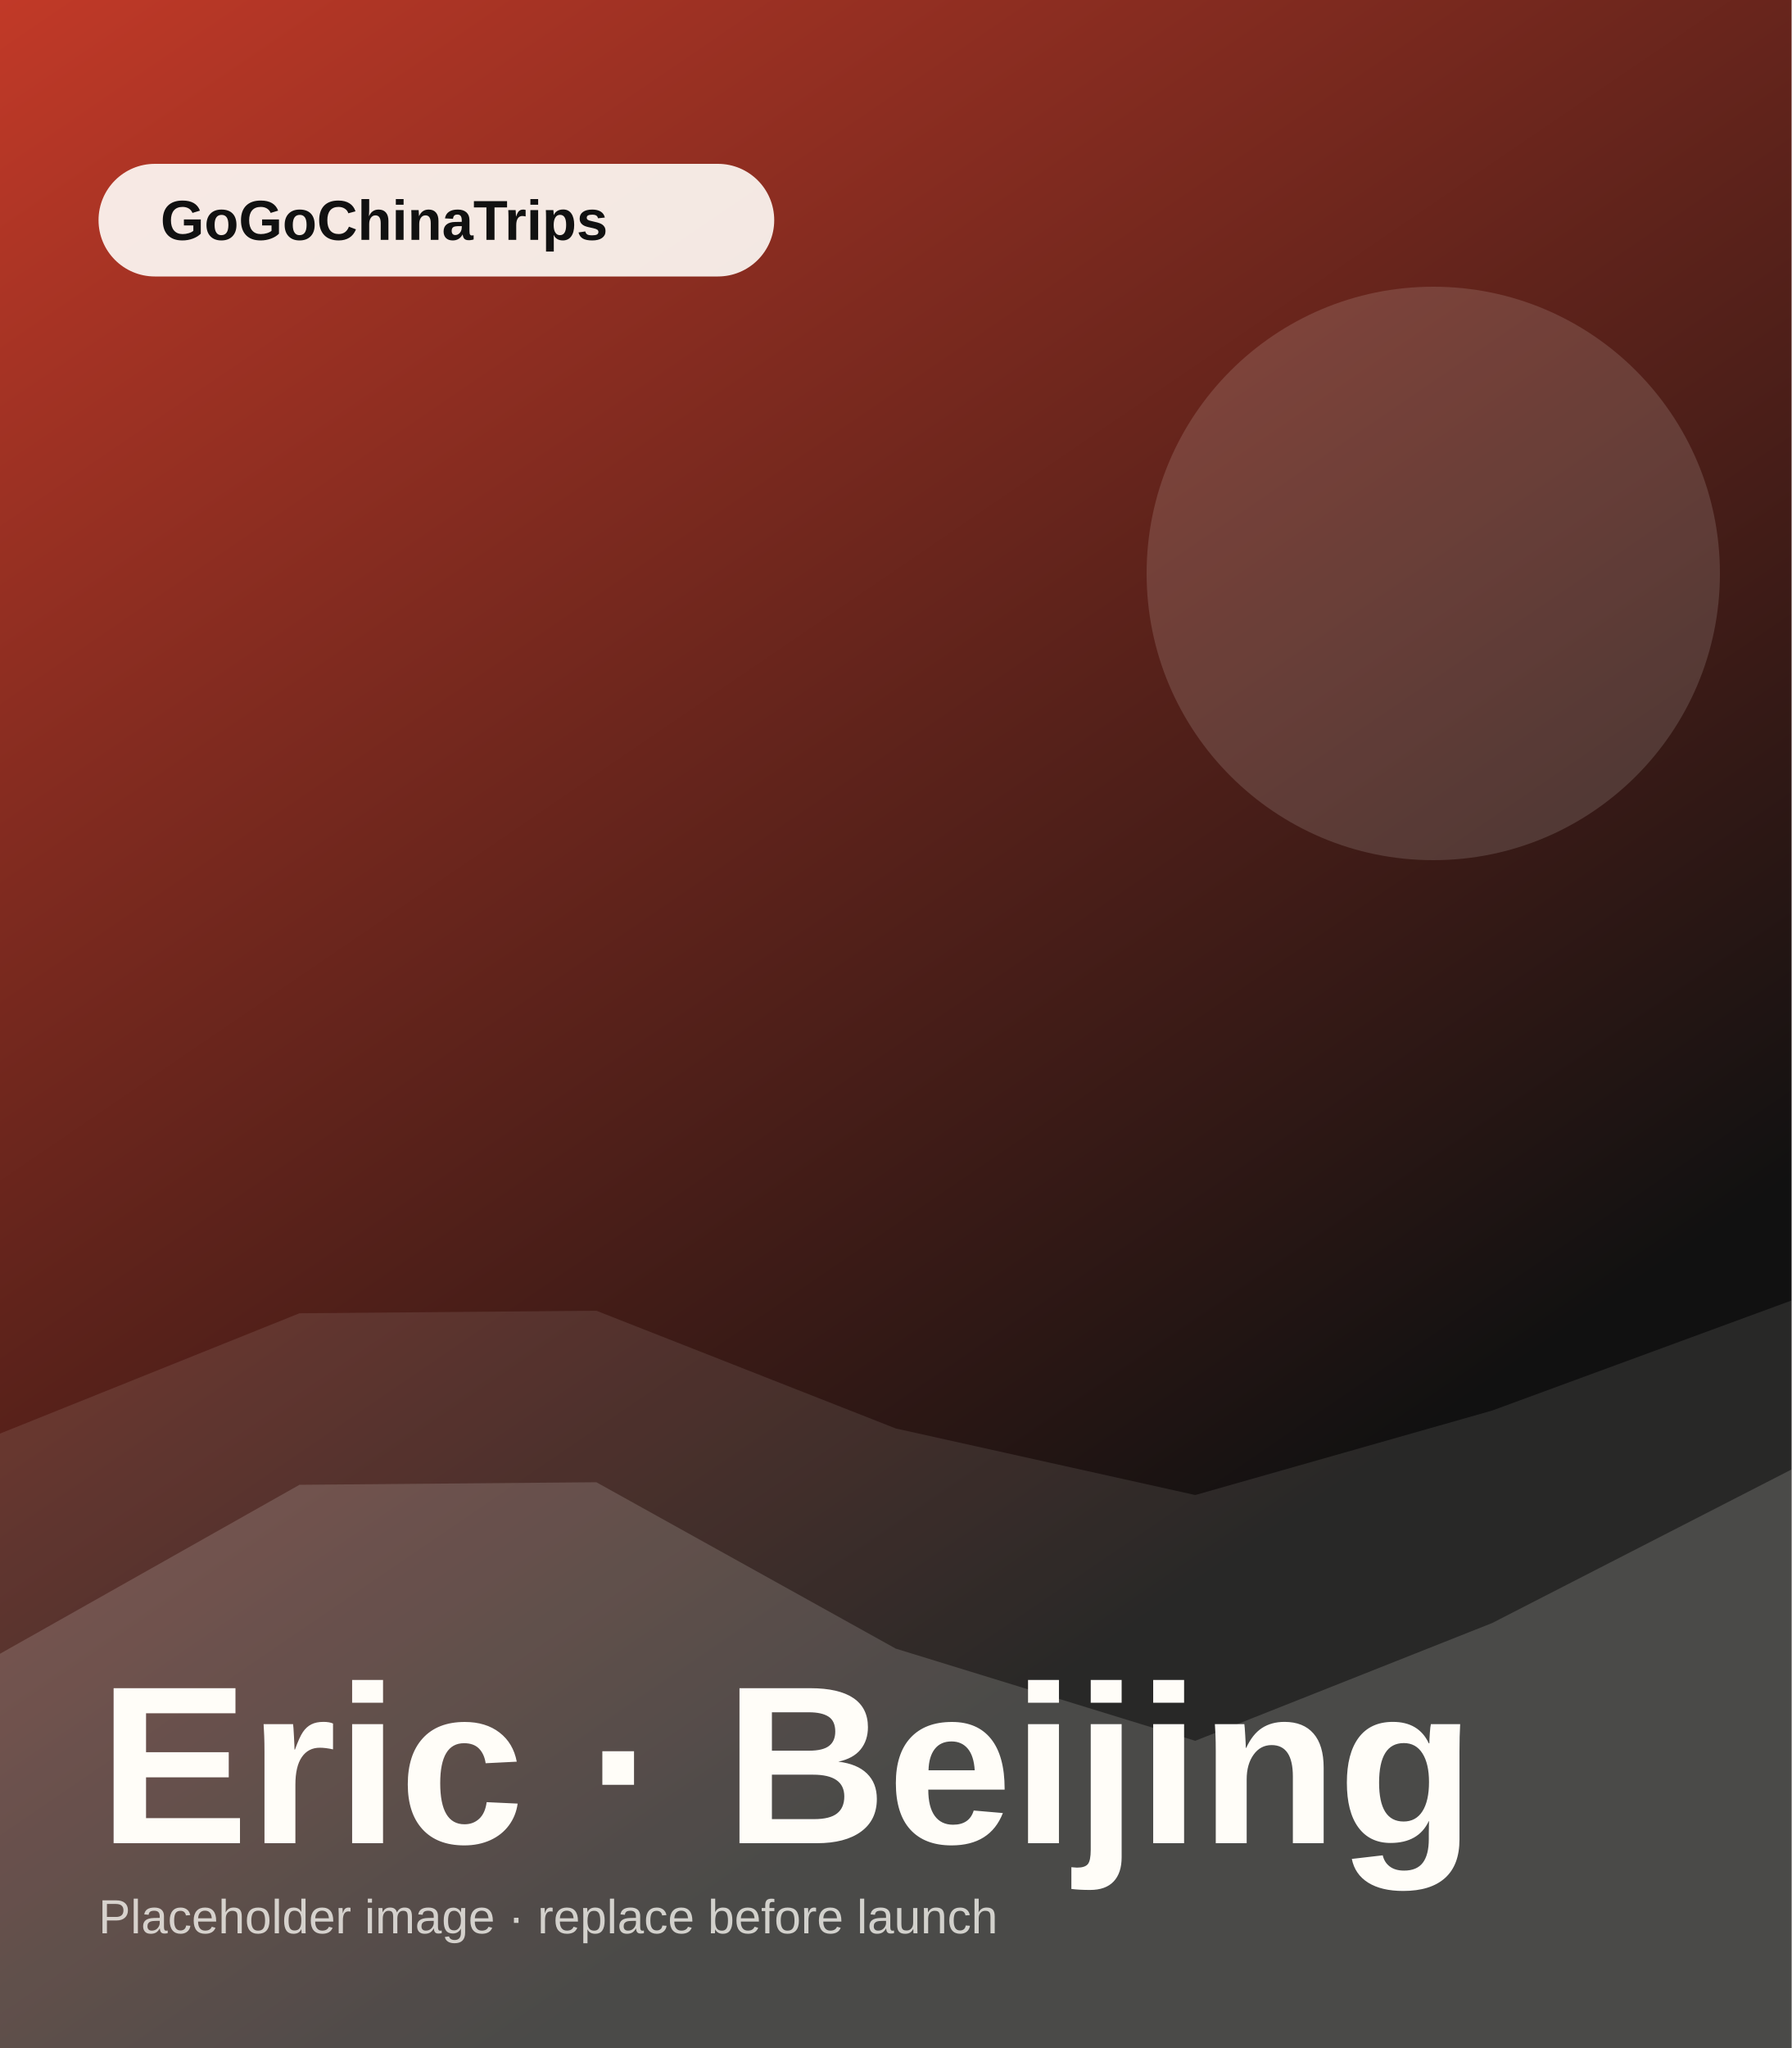
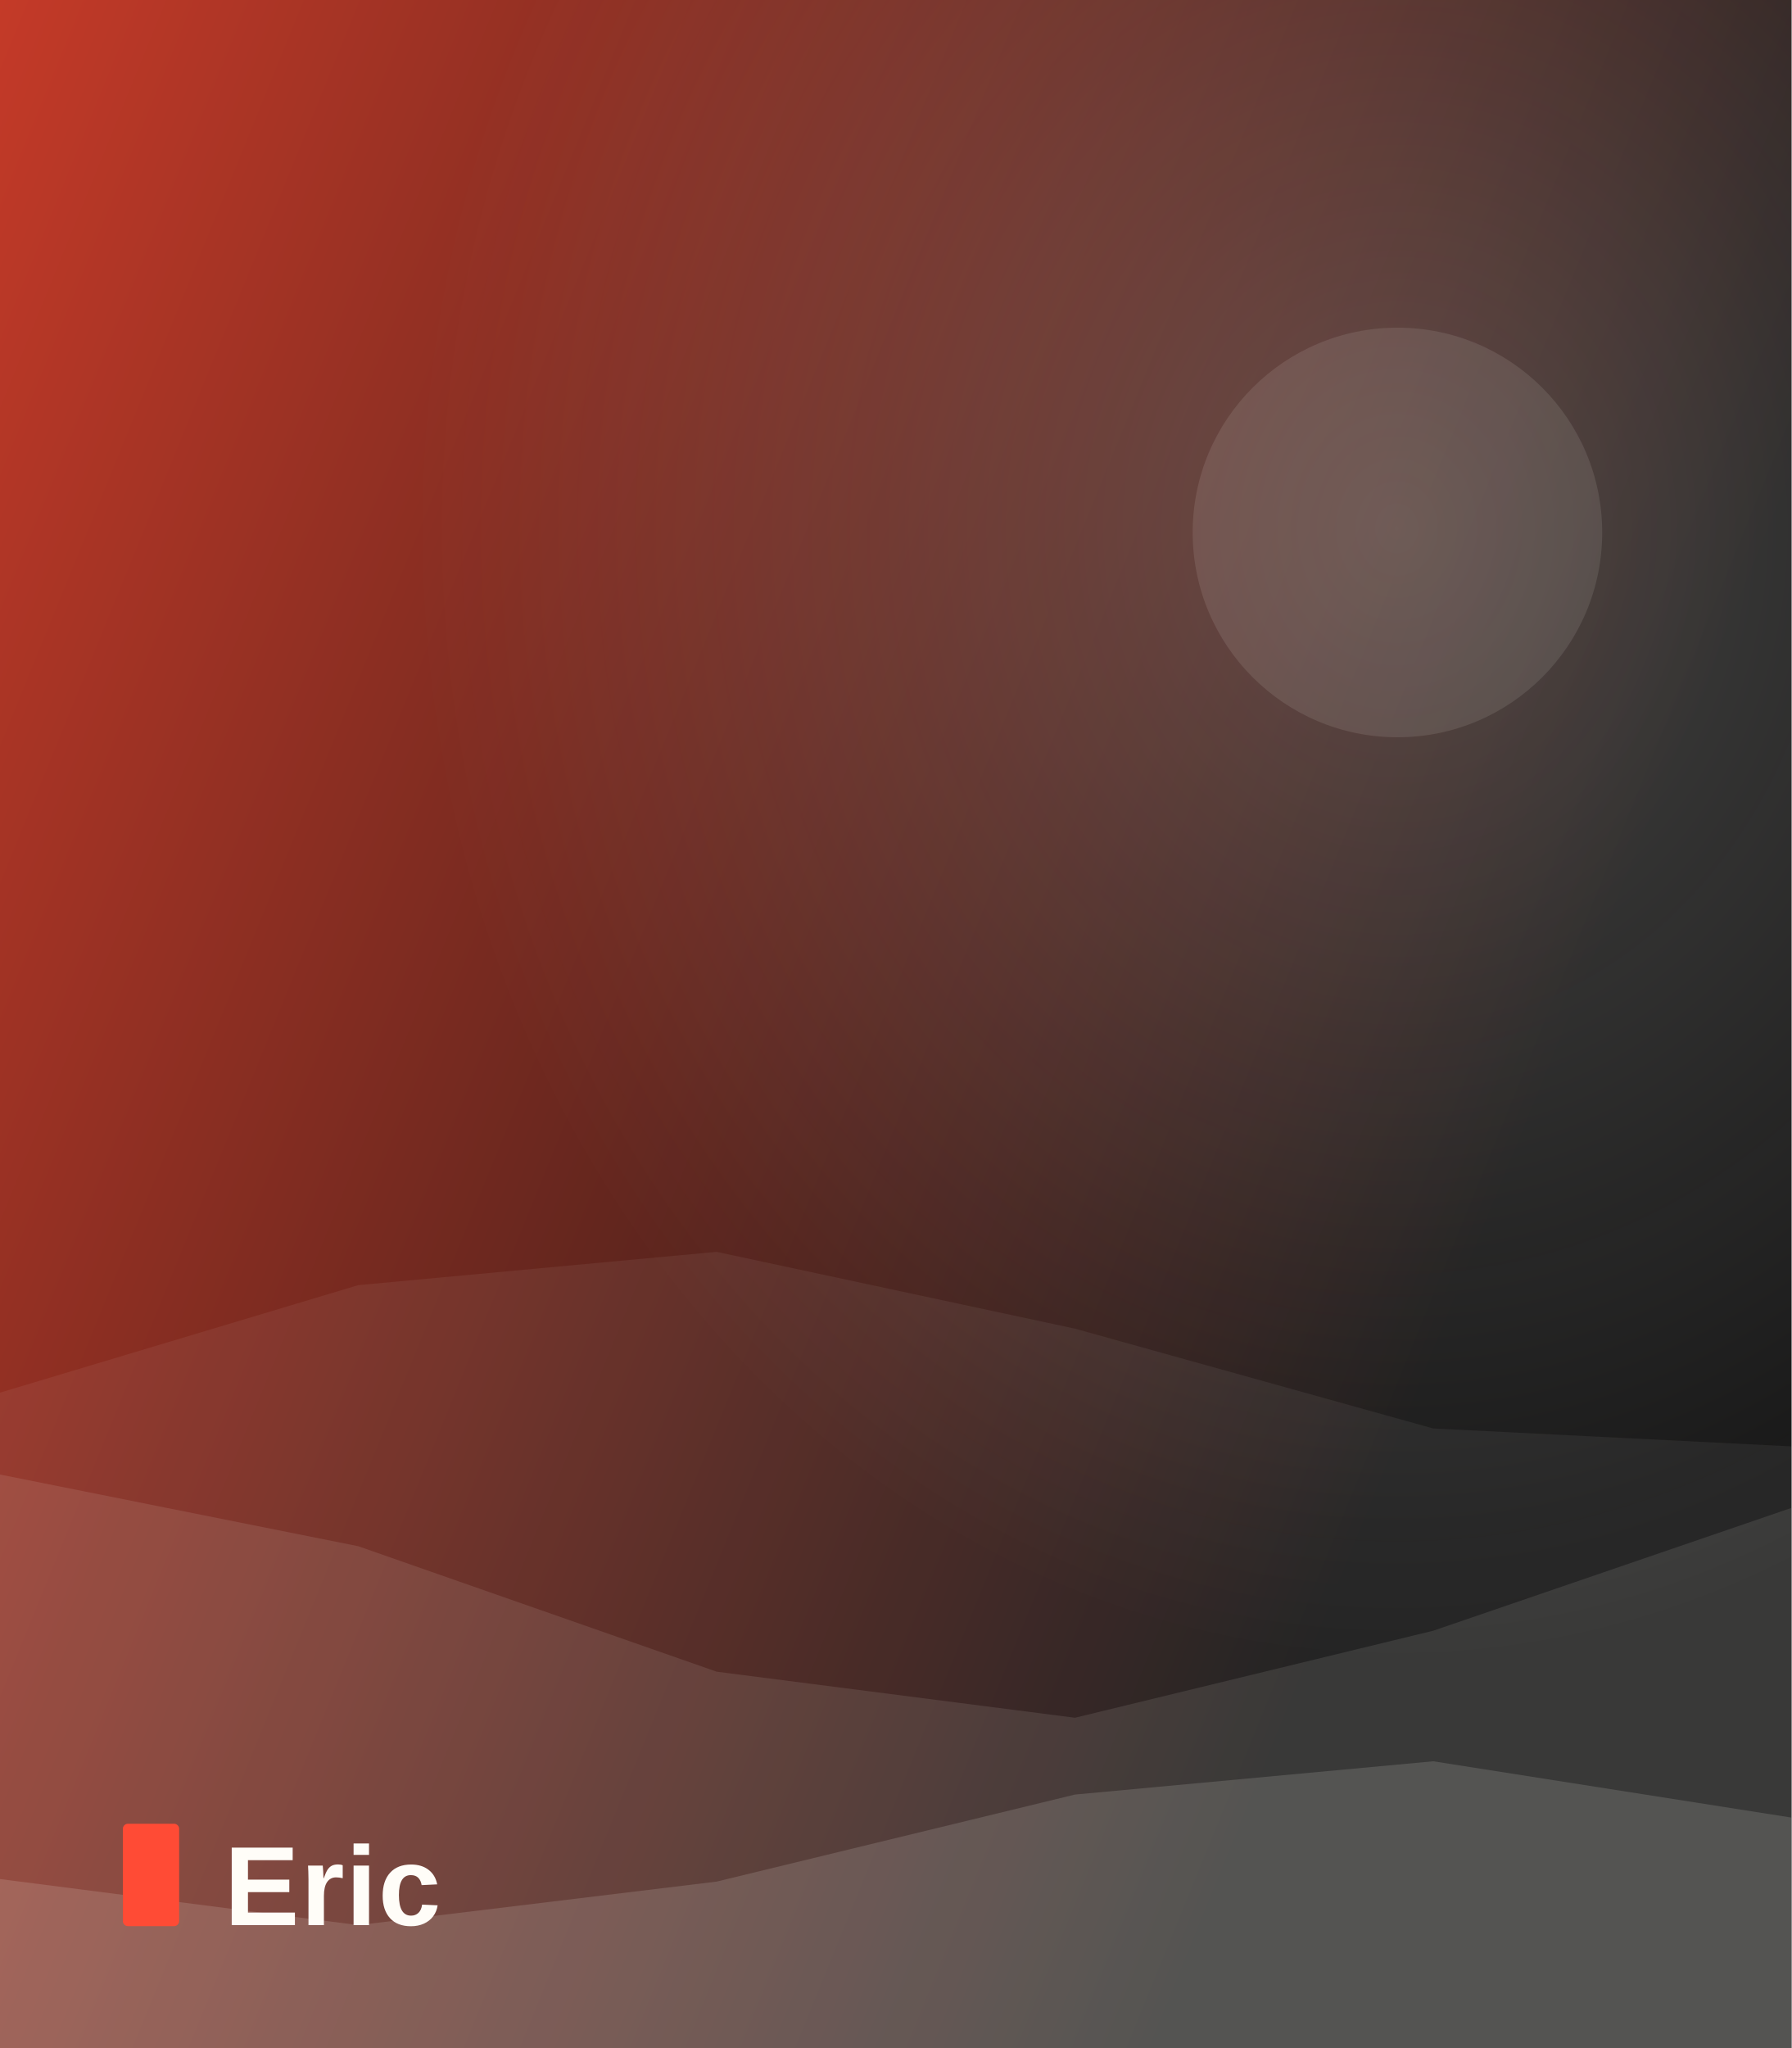
- <svg xmlns="http://www.w3.org/2000/svg" width="700" height="800" viewBox="0 0 700 800" role="img">
+ <svg xmlns="http://www.w3.org/2000/svg" width="700" height="800" viewBox="0 0 700 800" role="img" preserveAspectRatio="xMidYMid slice">
  <defs>
-     <linearGradient id="g" gradientTransform="rotate(59)">
+     <linearGradient id="g" gradientTransform="rotate(24)">
      <stop offset="0" stop-color="#C43A28" />
-       <stop offset="1" stop-color="#111111" />
+       <stop offset="1" stop-color="#161616" />
    </linearGradient>
+     <radialGradient id="glow" cx="78%" cy="26%" r="55%">
+       <stop offset="0" stop-color="#FFFDF8" stop-opacity="0.20" />
+       <stop offset="1" stop-color="#FFFDF8" stop-opacity="0" />
+     </radialGradient>
  </defs>
  <rect width="700" height="800" fill="url(#g)" />
-   <circle cx="560" cy="224" r="112" fill="#FFFDF8" opacity="0.14" />
-   <polygon points="0,800 0,560 117,513 233,512 350,558 467,584 583,551 700,508 700,800" fill="#FFFDF8" opacity="0.1" />
-   <polygon points="0,800 0,646 117,580 233,579 350,644 467,680 583,634 700,574 700,800" fill="#FFFDF8" opacity="0.16" />
-   <rect x="38.5" y="64" width="264" height="44" rx="22" fill="#FFFDF8" opacity="0.9" />
-   <text x="62.7" y="93.7" font-family="Space Grotesk, Arial, sans-serif" font-size="22" font-weight="700" fill="#111111">GoGoChinaTrips</text>
-   <text x="38.5" y="720" font-family="Space Grotesk, Arial, sans-serif" font-size="88" font-weight="700" fill="#FFFDF8">Eric · Beijing</text>
-   <text x="38.5" y="755.2" font-family="Arial, sans-serif" font-size="18.7" fill="#FFFDF8" opacity="0.75">Placeholder image · replace before launch</text>
+   <rect width="700" height="800" fill="url(#glow)" />
+   <circle cx="546" cy="208" r="80" fill="#FFFDF8" opacity="0.10" />
+   <polygon points="0,800 0,544 140,502 280,489 420,519 560,558 700,565 700,800" fill="#FFFDF8" opacity="0.06" />
+   <polygon points="0,800 0,576 140,604 280,653 420,671 560,637 700,589 700,800" fill="#FFFDF8" opacity="0.1" />
+   <polygon points="0,800 0,734 140,752 280,735 420,701 560,688 700,710 700,800" fill="#FFFDF8" opacity="0.14" />
+   <rect x="48" y="712.4" width="22" height="40" rx="2" fill="#FF4B35" />
+   <text x="87.6" y="752" font-family="'Space Grotesk', Arial, sans-serif" font-size="44" font-weight="700" fill="#FFFDF8" letter-spacing="0.5">Eric</text>
</svg>
